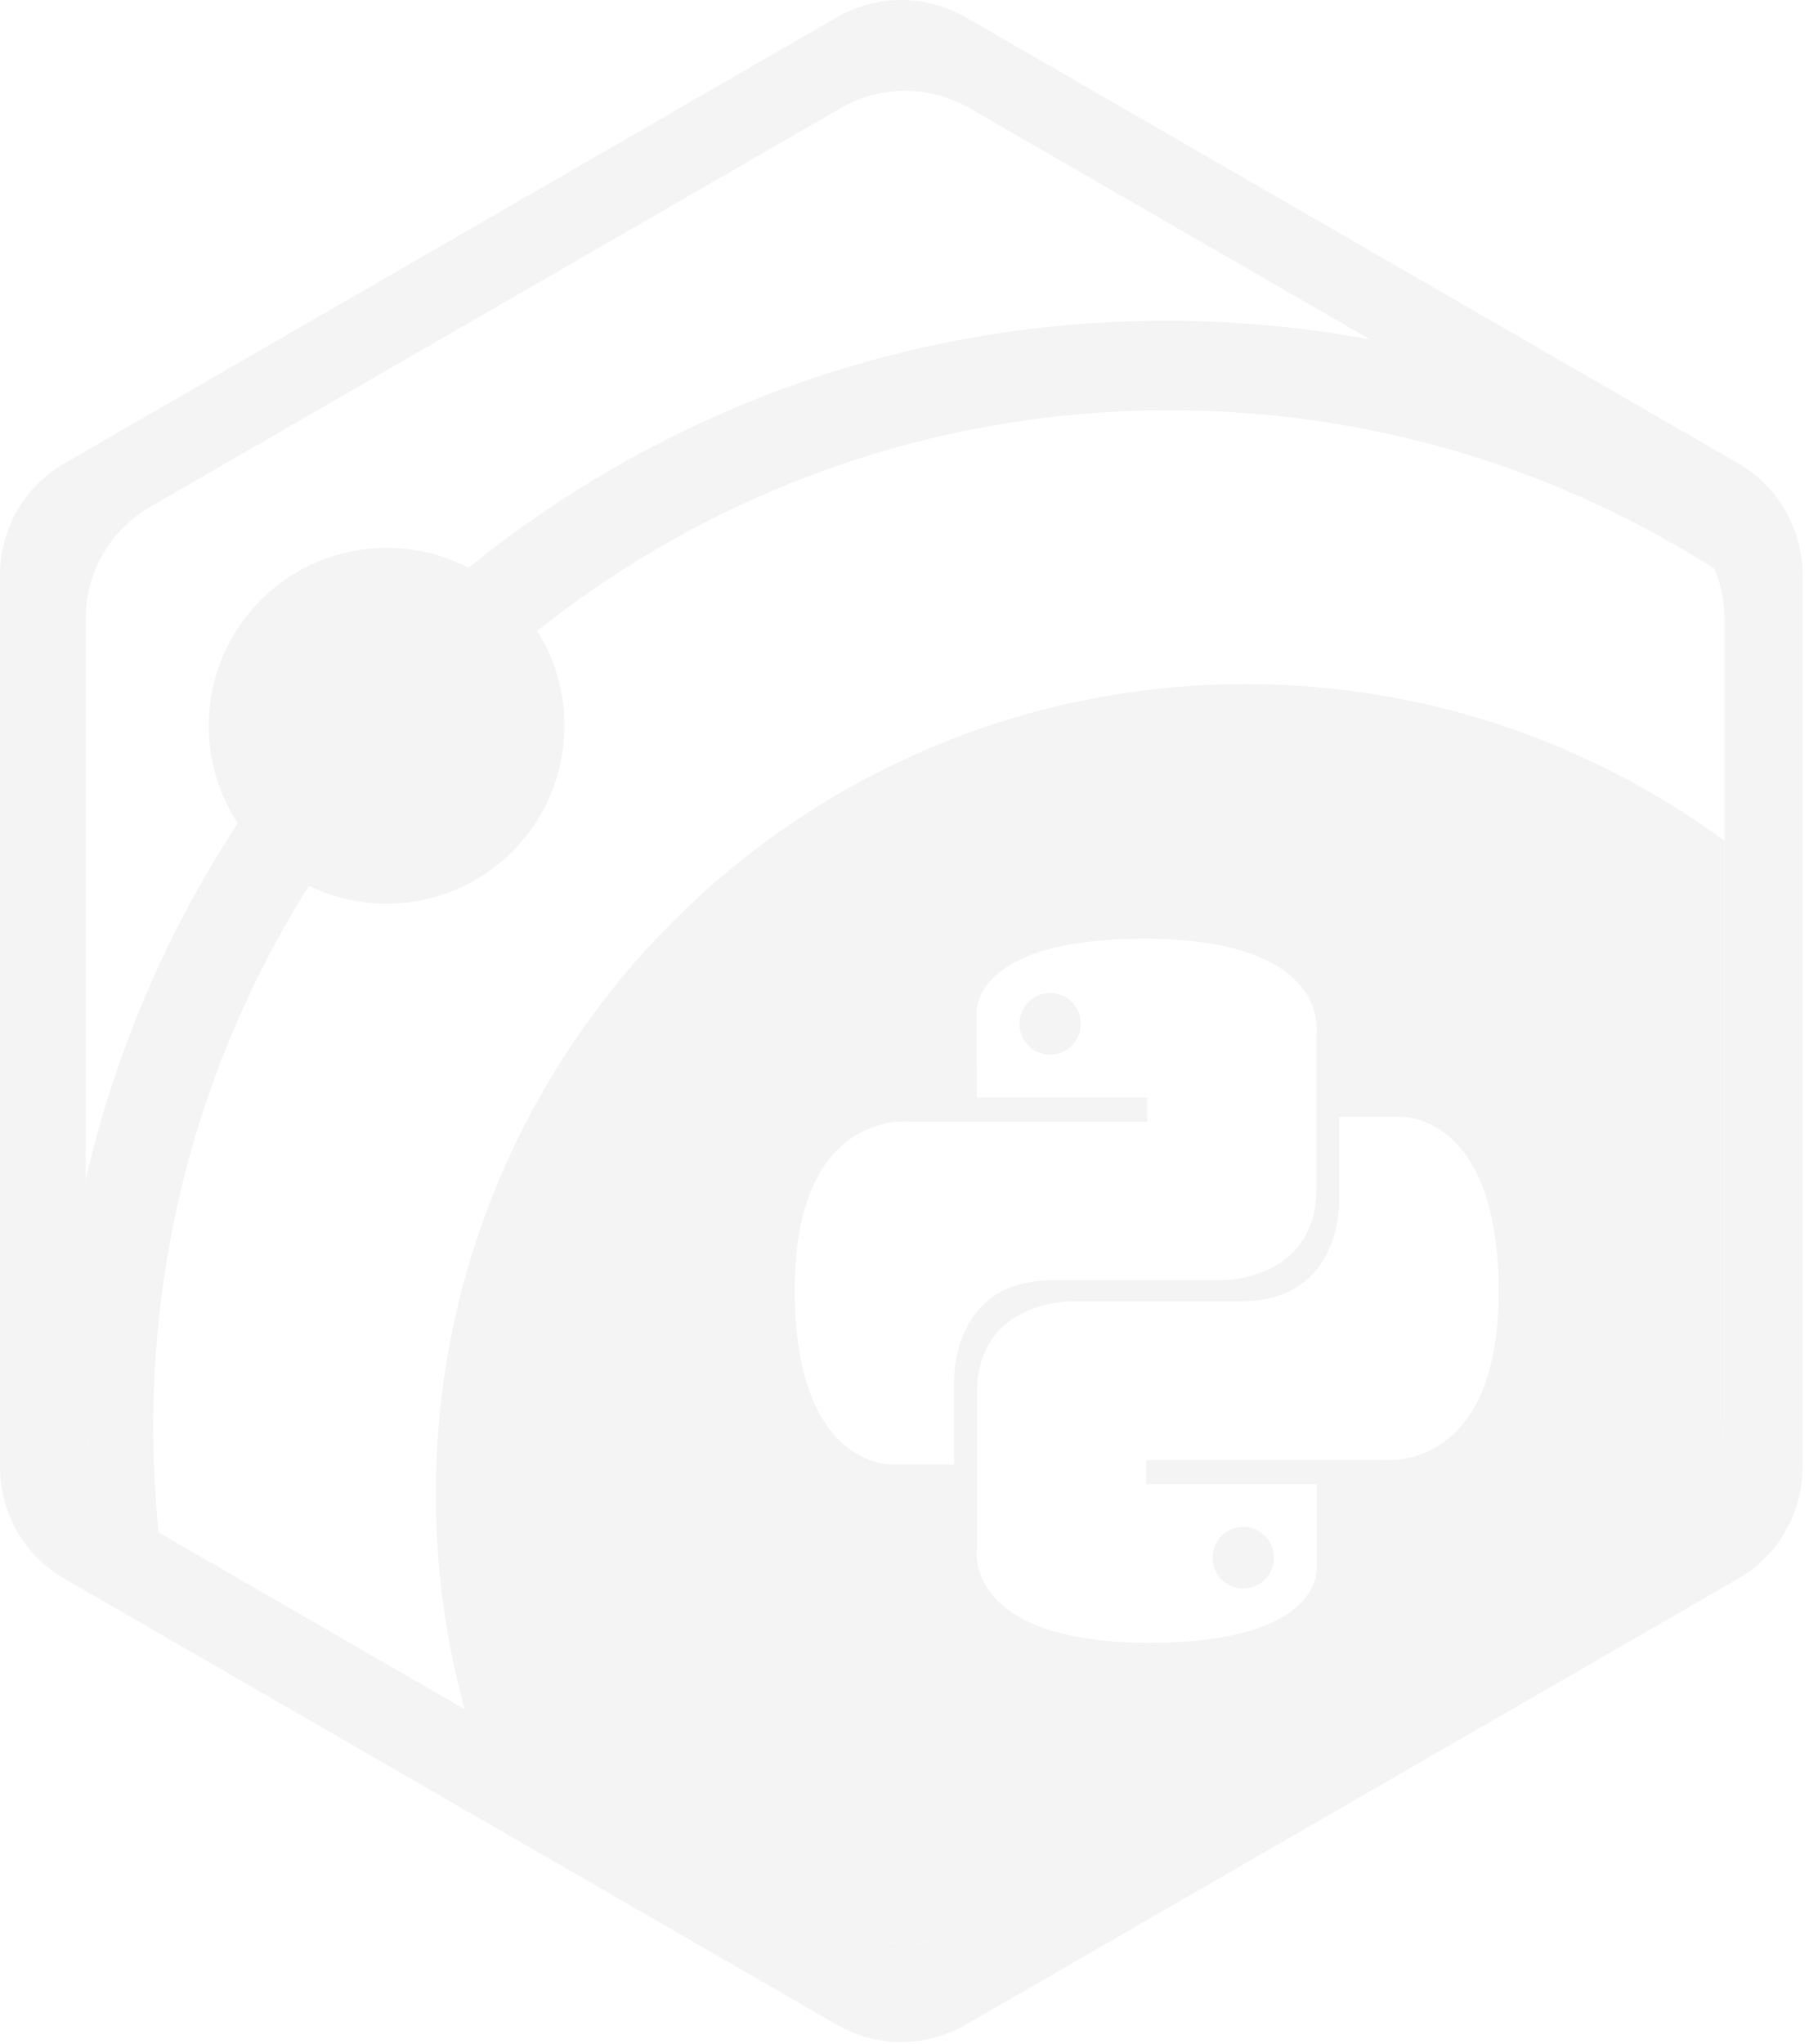
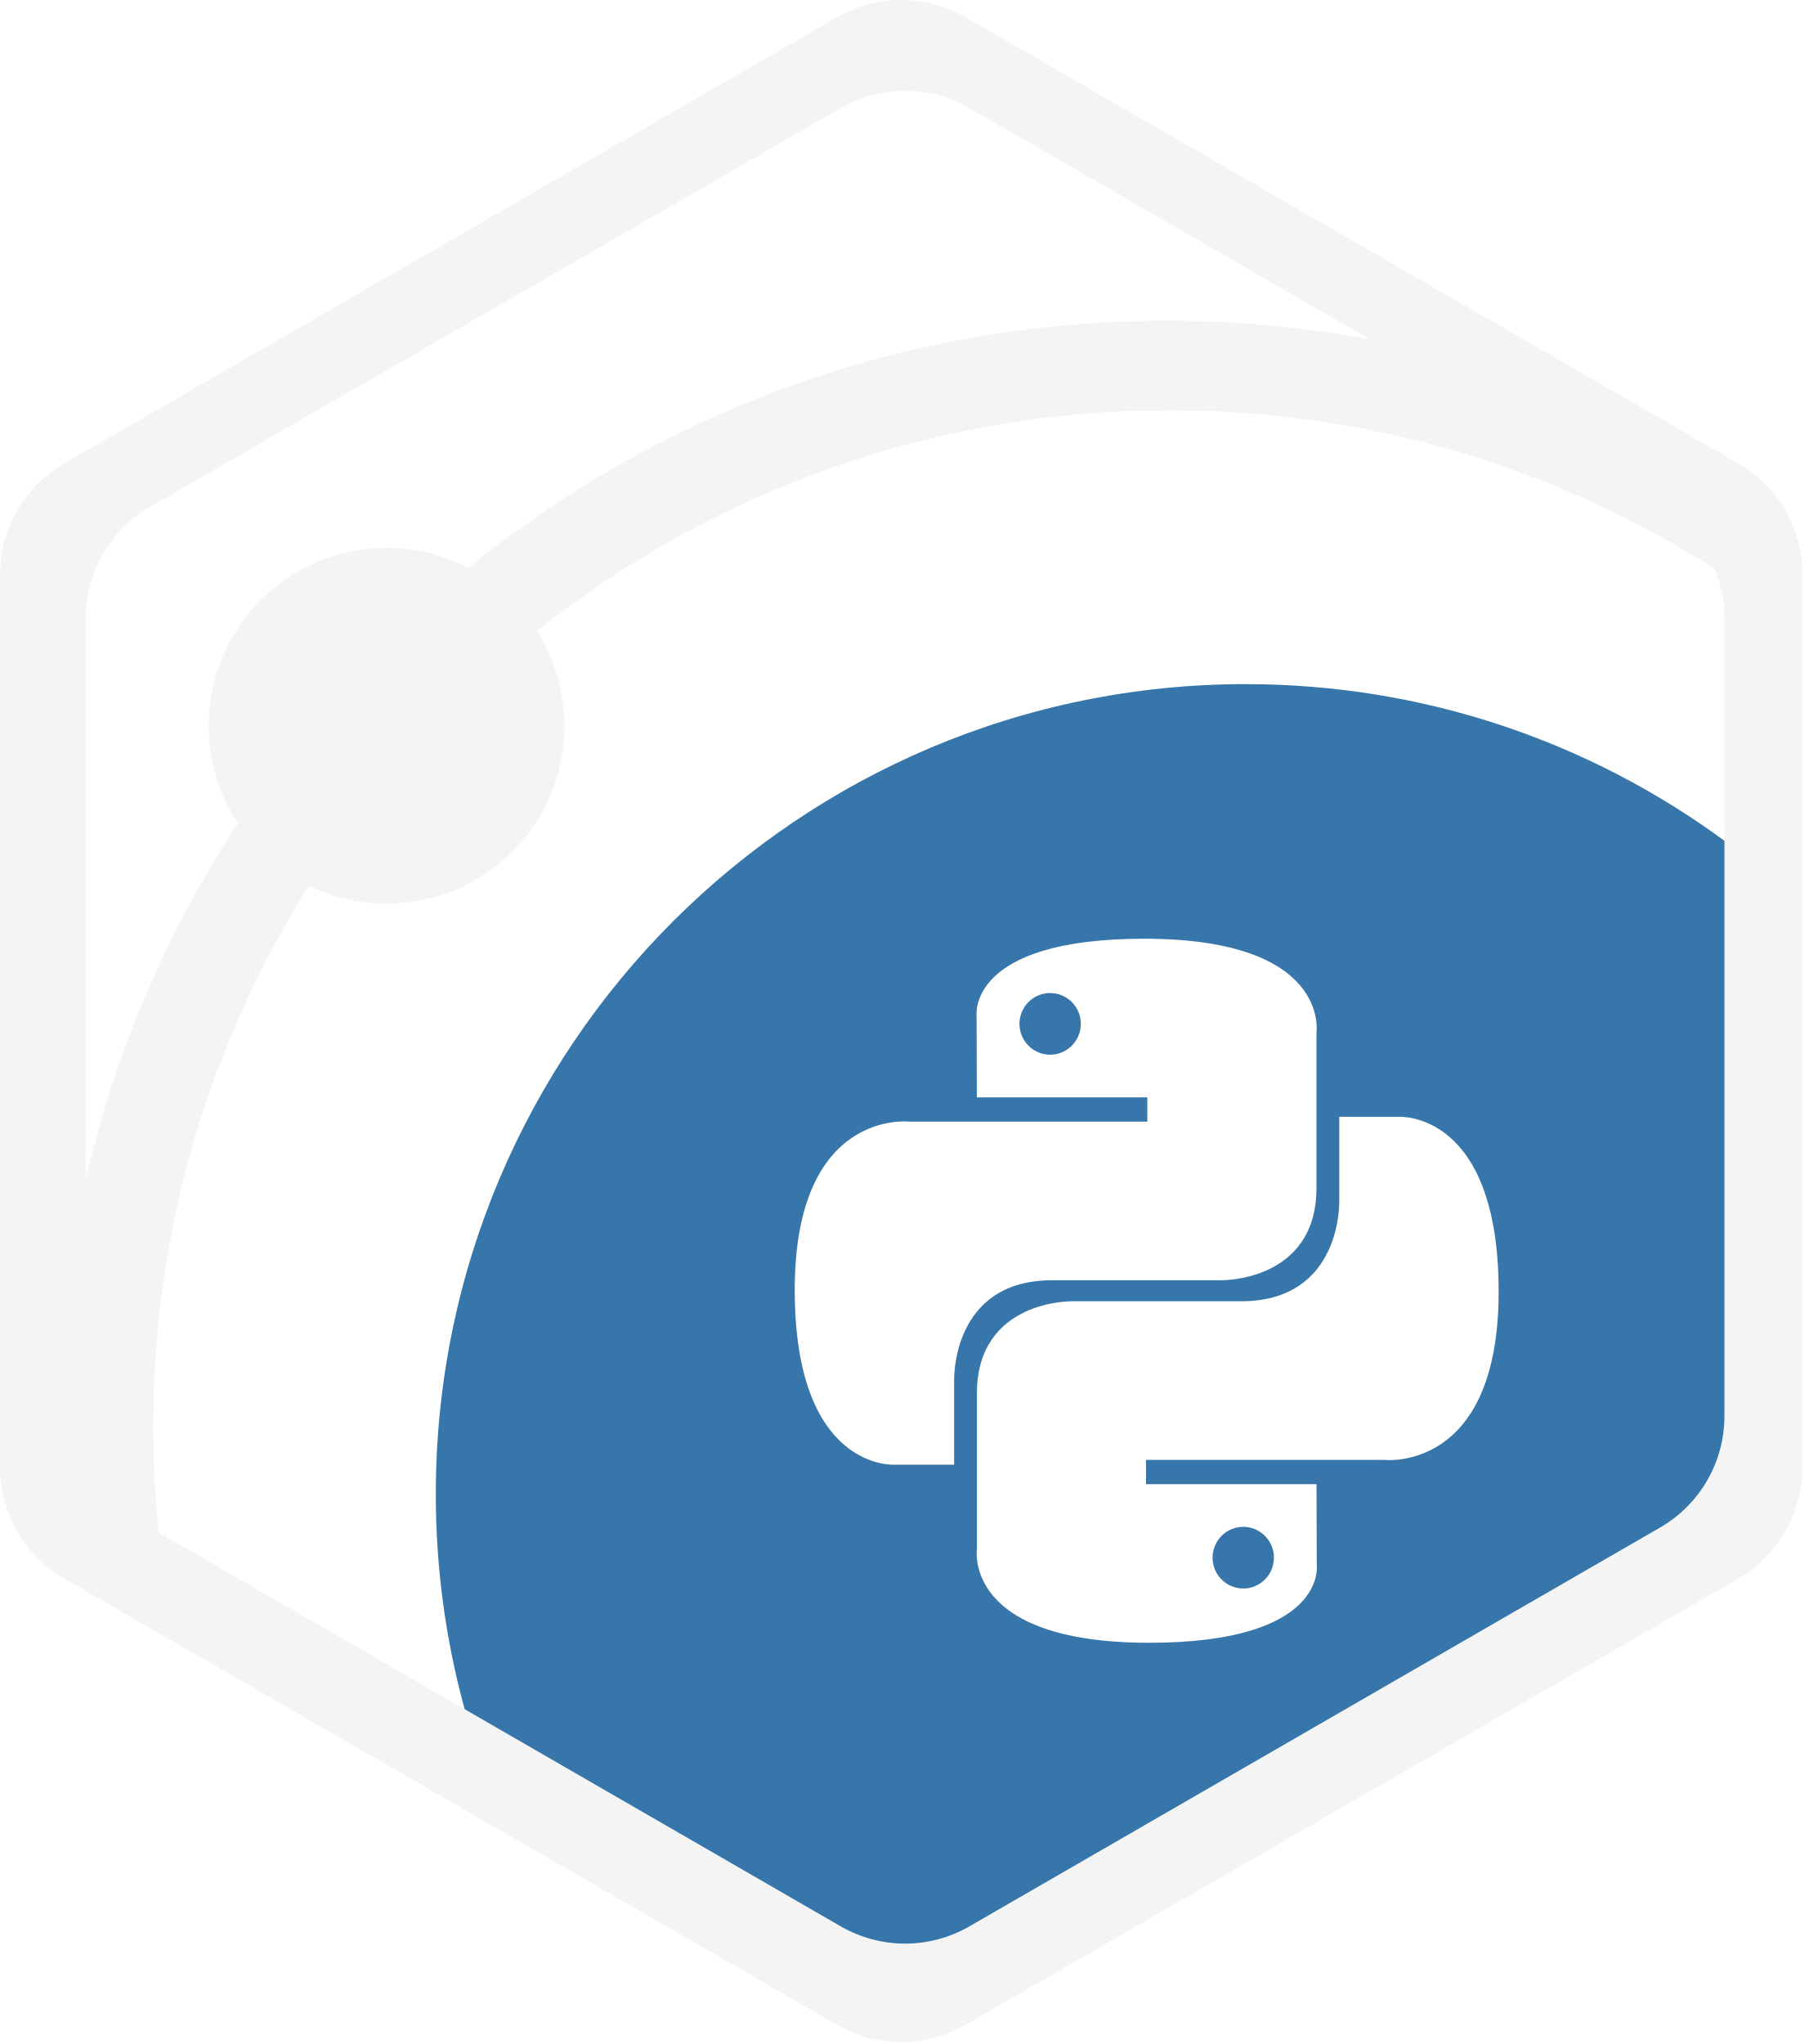
<svg xmlns="http://www.w3.org/2000/svg" width="239" height="270" viewBox="0 0 239 270" fill="none">
  <path fill-rule="evenodd" clip-rule="evenodd" d="M110.578 2.277C115.838 -0.759 122.318 -0.759 127.578 2.277L229.656 61.213C234.916 64.25 238.156 69.862 238.156 75.936V193.805C238.156 199.878 234.916 205.491 229.656 208.528L127.578 267.463C122.318 270.5 115.838 270.5 110.578 267.463L8.5 208.528C3.24 205.491 0 199.878 0 193.805V75.936C0 69.862 3.24 64.25 8.5 61.213L110.578 2.277ZM128.078 14.277C122.818 11.241 116.338 11.241 111.078 14.277L19.825 66.963C14.565 70 11.325 75.612 11.325 81.686V187.055C11.325 193.128 14.565 198.741 19.825 201.778L111.078 254.463C116.338 257.5 122.818 257.5 128.078 254.463L219.331 201.778C224.591 198.741 227.831 193.128 227.831 187.055V81.686C227.831 75.612 224.591 70 219.331 66.963L128.078 14.277Z" fill="#f4f4f4" />
-   <path d="M164.257 201.685C165.332 201.685 166.363 202.114 167.123 202.878C167.883 203.642 168.31 204.678 168.31 205.759C168.309 206.839 167.883 207.876 167.123 208.64C166.363 209.404 165.332 209.833 164.257 209.833C163.182 209.833 162.152 209.403 161.392 208.64C160.632 207.876 160.204 206.839 160.204 205.759C160.204 204.678 160.632 203.642 161.392 202.878C162.152 202.114 163.182 201.685 164.257 201.685Z" fill="#f4f4f4" />
-   <path d="M138.743 131.173C139.818 131.173 140.848 131.602 141.608 132.366C142.368 133.13 142.796 134.167 142.796 135.247C142.796 136.328 142.368 137.364 141.608 138.128C140.848 138.892 139.818 139.321 138.743 139.321C137.668 139.321 136.637 138.892 135.877 138.128C135.117 137.364 134.691 136.327 134.69 135.247C134.69 134.167 135.117 133.13 135.877 132.366C136.637 131.602 137.668 131.173 138.743 131.173Z" fill="#f4f4f4" />
-   <path fill-rule="evenodd" clip-rule="evenodd" d="M164.578 90.37C188.243 90.37 210.113 98.054 227.831 111.061V187.055C227.831 193.128 224.591 198.741 219.331 201.777L128.078 254.463C122.818 257.5 116.338 257.5 111.078 254.463L61.391 225.775C58.906 216.73 57.578 207.205 57.578 197.37C57.578 138.276 105.484 90.37 164.578 90.37ZM184.81 147.521H176.941V158.633C176.941 158.633 177.37 171.889 163.968 171.889H141.624C141.624 171.889 129.068 171.681 129.068 184.085V204.591C129.061 204.641 127.213 217 151.83 217C175.439 217 173.968 206.708 173.968 206.708L173.937 196.048H151.412V192.846H182.889C182.889 192.846 198 194.569 198 170.622C198 146.719 184.857 147.519 184.81 147.521ZM151.17 124C127.556 124 129.027 134.292 129.027 134.292L129.058 144.957H151.583V148.159H120.111C120.111 148.159 105 146.436 105 170.383C105 194.287 118.144 193.481 118.19 193.479H126.059V182.367C126.059 182.367 125.63 169.111 139.032 169.111H161.376C161.376 169.111 173.932 169.314 173.932 156.915V136.409C173.939 136.36 175.788 124 151.17 124Z" fill="#f4f4f4" />
+   <path d="M164.257 201.685C165.332 201.685 166.363 202.114 167.123 202.878C167.883 203.642 168.31 204.678 168.31 205.759C168.309 206.839 167.883 207.876 167.123 208.64C166.363 209.404 165.332 209.833 164.257 209.833C163.182 209.833 162.152 209.403 161.392 208.64C160.632 207.876 160.204 206.839 160.204 205.759C160.204 204.678 160.632 203.642 161.392 202.878C162.152 202.114 163.182 201.685 164.257 201.685Z" fill="#3776AB" />
+   <path d="M138.743 131.173C139.818 131.173 140.848 131.602 141.608 132.366C142.368 133.13 142.796 134.167 142.796 135.247C142.796 136.328 142.368 137.364 141.608 138.128C140.848 138.892 139.818 139.321 138.743 139.321C137.668 139.321 136.637 138.892 135.877 138.128C135.117 137.364 134.691 136.327 134.69 135.247C134.69 134.167 135.117 133.13 135.877 132.366C136.637 131.602 137.668 131.173 138.743 131.173Z" fill="#3776AB" />
+   <path fill-rule="evenodd" clip-rule="evenodd" d="M164.578 90.37C188.243 90.37 210.113 98.054 227.831 111.061V187.055C227.831 193.128 224.591 198.741 219.331 201.777L128.078 254.463C122.818 257.5 116.338 257.5 111.078 254.463L61.391 225.775C58.906 216.73 57.578 207.205 57.578 197.37C57.578 138.276 105.484 90.37 164.578 90.37ZM184.81 147.521H176.941V158.633C176.941 158.633 177.37 171.889 163.968 171.889H141.624C141.624 171.889 129.068 171.681 129.068 184.085V204.591C129.061 204.641 127.213 217 151.83 217C175.439 217 173.968 206.708 173.968 206.708L173.937 196.048H151.412V192.846H182.889C182.889 192.846 198 194.569 198 170.622C198 146.719 184.857 147.519 184.81 147.521ZM151.17 124C127.556 124 129.027 134.292 129.027 134.292L129.058 144.957H151.583V148.159H120.111C120.111 148.159 105 146.436 105 170.383C105 194.287 118.144 193.481 118.19 193.479H126.059V182.367C126.059 182.367 125.63 169.111 139.032 169.111H161.376C161.376 169.111 173.932 169.314 173.932 156.915V136.409C173.939 136.36 175.788 124 151.17 124Z" fill="#3776AB" />
  <path d="M154.078 42.37C163.283 42.37 172.288 43.221 181.022 44.845L219.331 66.963C222.606 68.854 225.097 71.743 226.512 75.12C205.702 61.87 180.998 54.191 154.5 54.191C122.921 54.191 93.89 65.096 70.963 83.343C73.252 86.969 74.578 91.265 74.578 95.87C74.578 108.849 64.057 119.37 51.078 119.37C47.395 119.37 43.911 118.522 40.809 117.012C27.782 137.701 20.244 162.194 20.244 188.448C20.244 193.172 20.489 197.838 20.965 202.436L19.825 201.777C14.565 198.741 11.325 193.128 11.325 187.055V155.802C15.25 138.791 22.138 122.914 31.415 108.741C28.99 105.044 27.578 100.622 27.578 95.87C27.578 82.891 38.099 72.37 51.078 72.37C54.979 72.37 58.657 73.321 61.895 75.003C87.07 54.596 119.146 42.37 154.078 42.37Z" fill="#f4f4f4" />
</svg>
